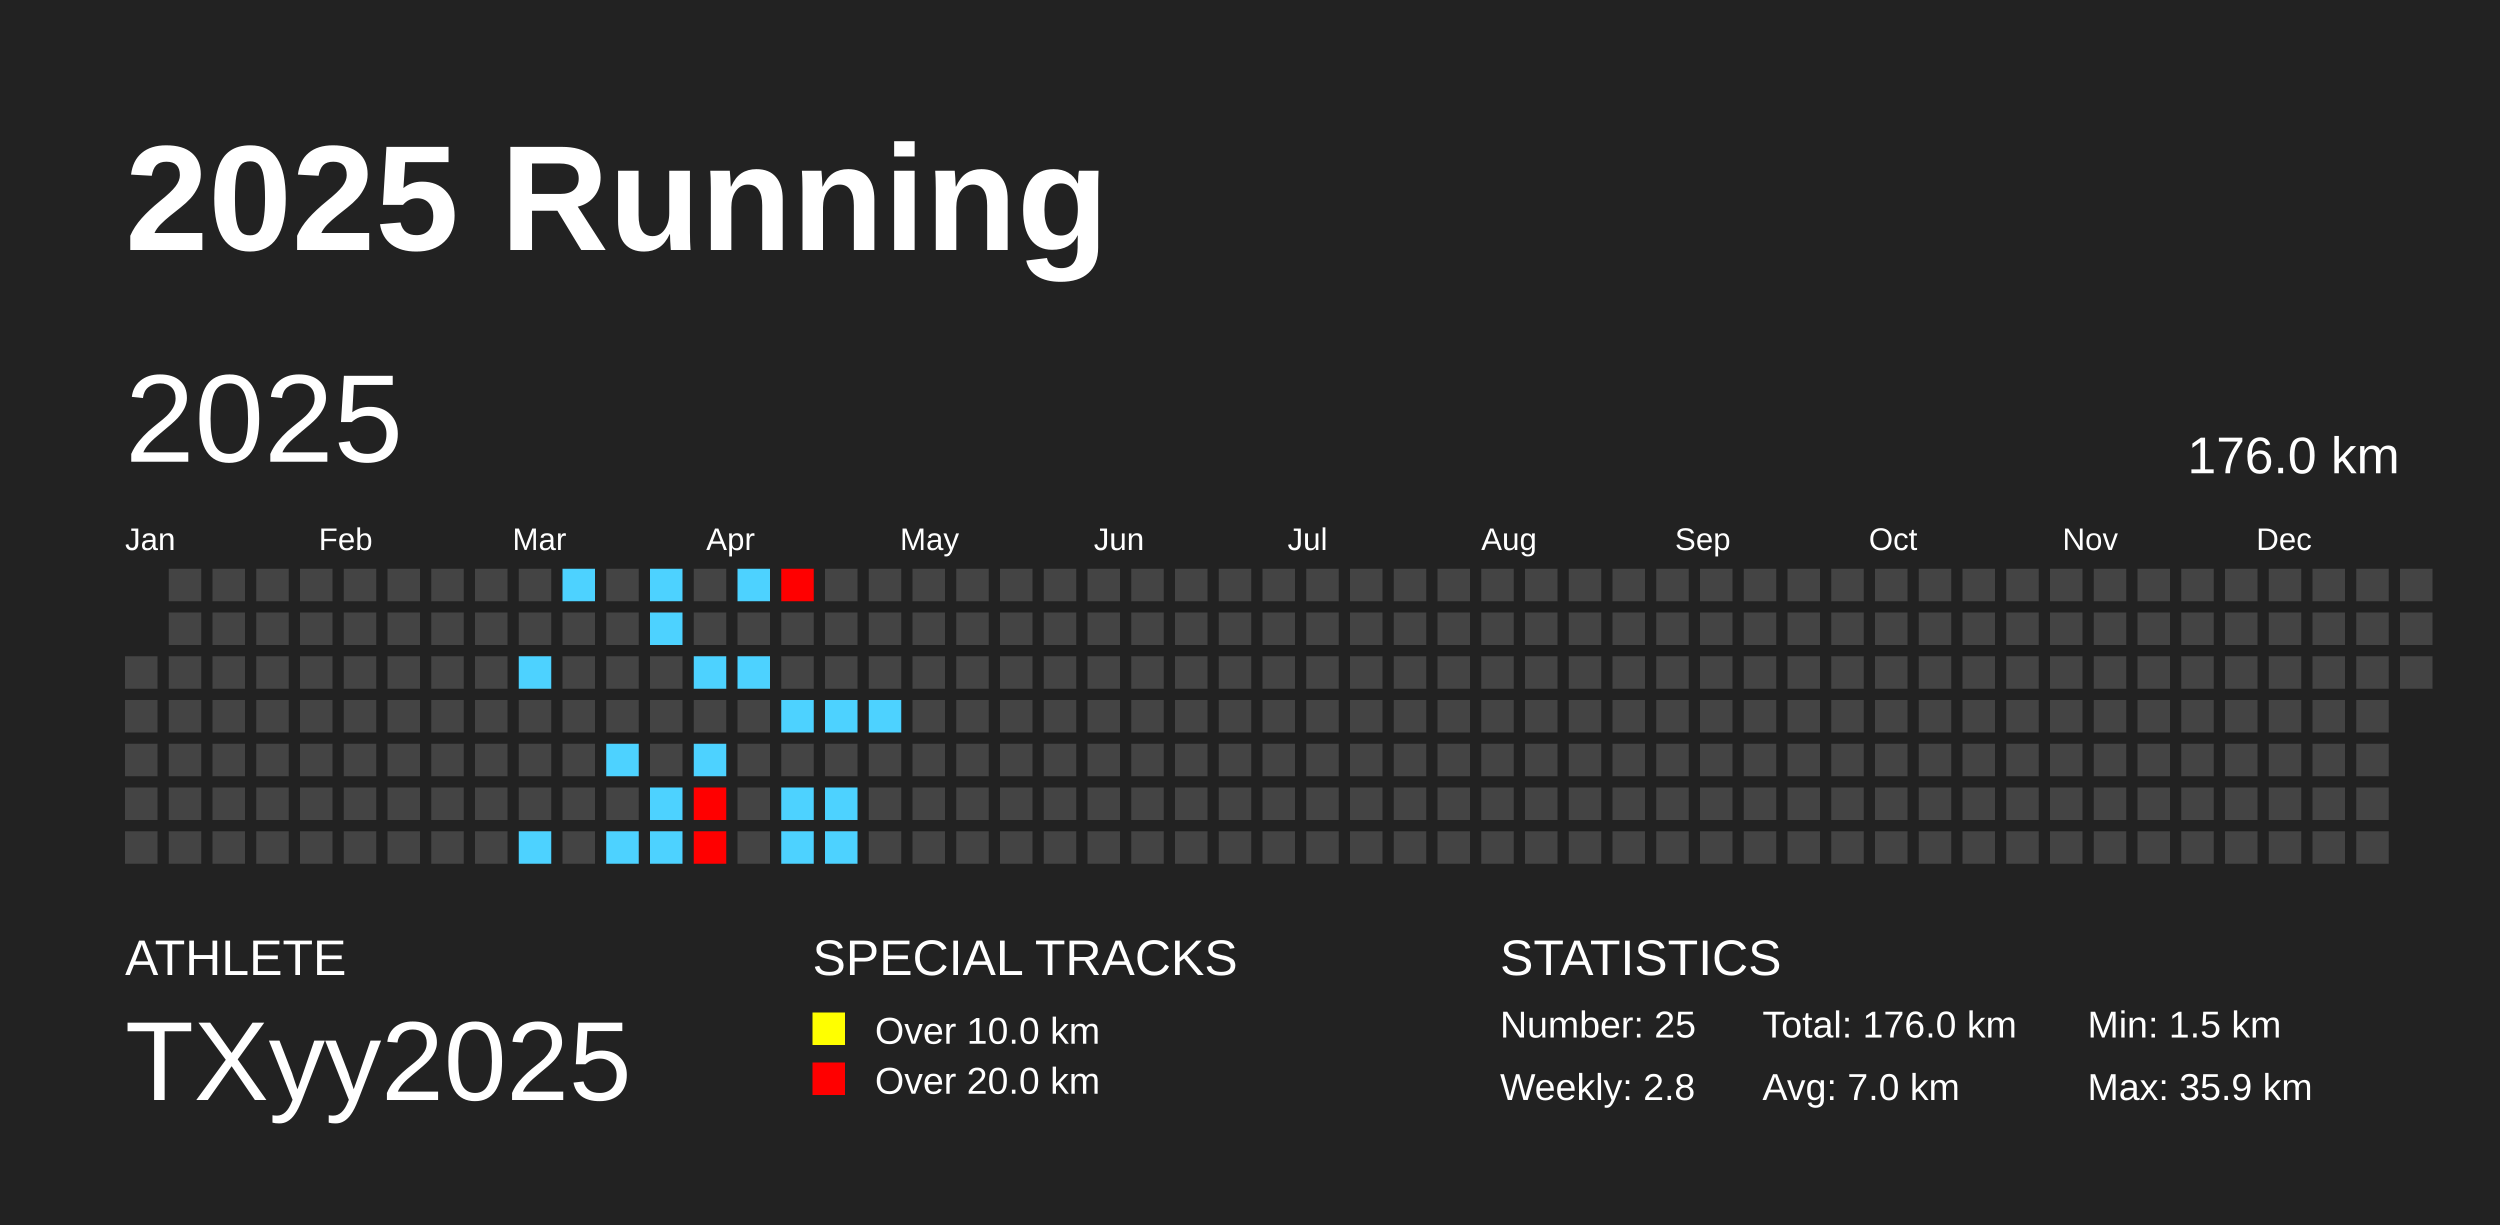
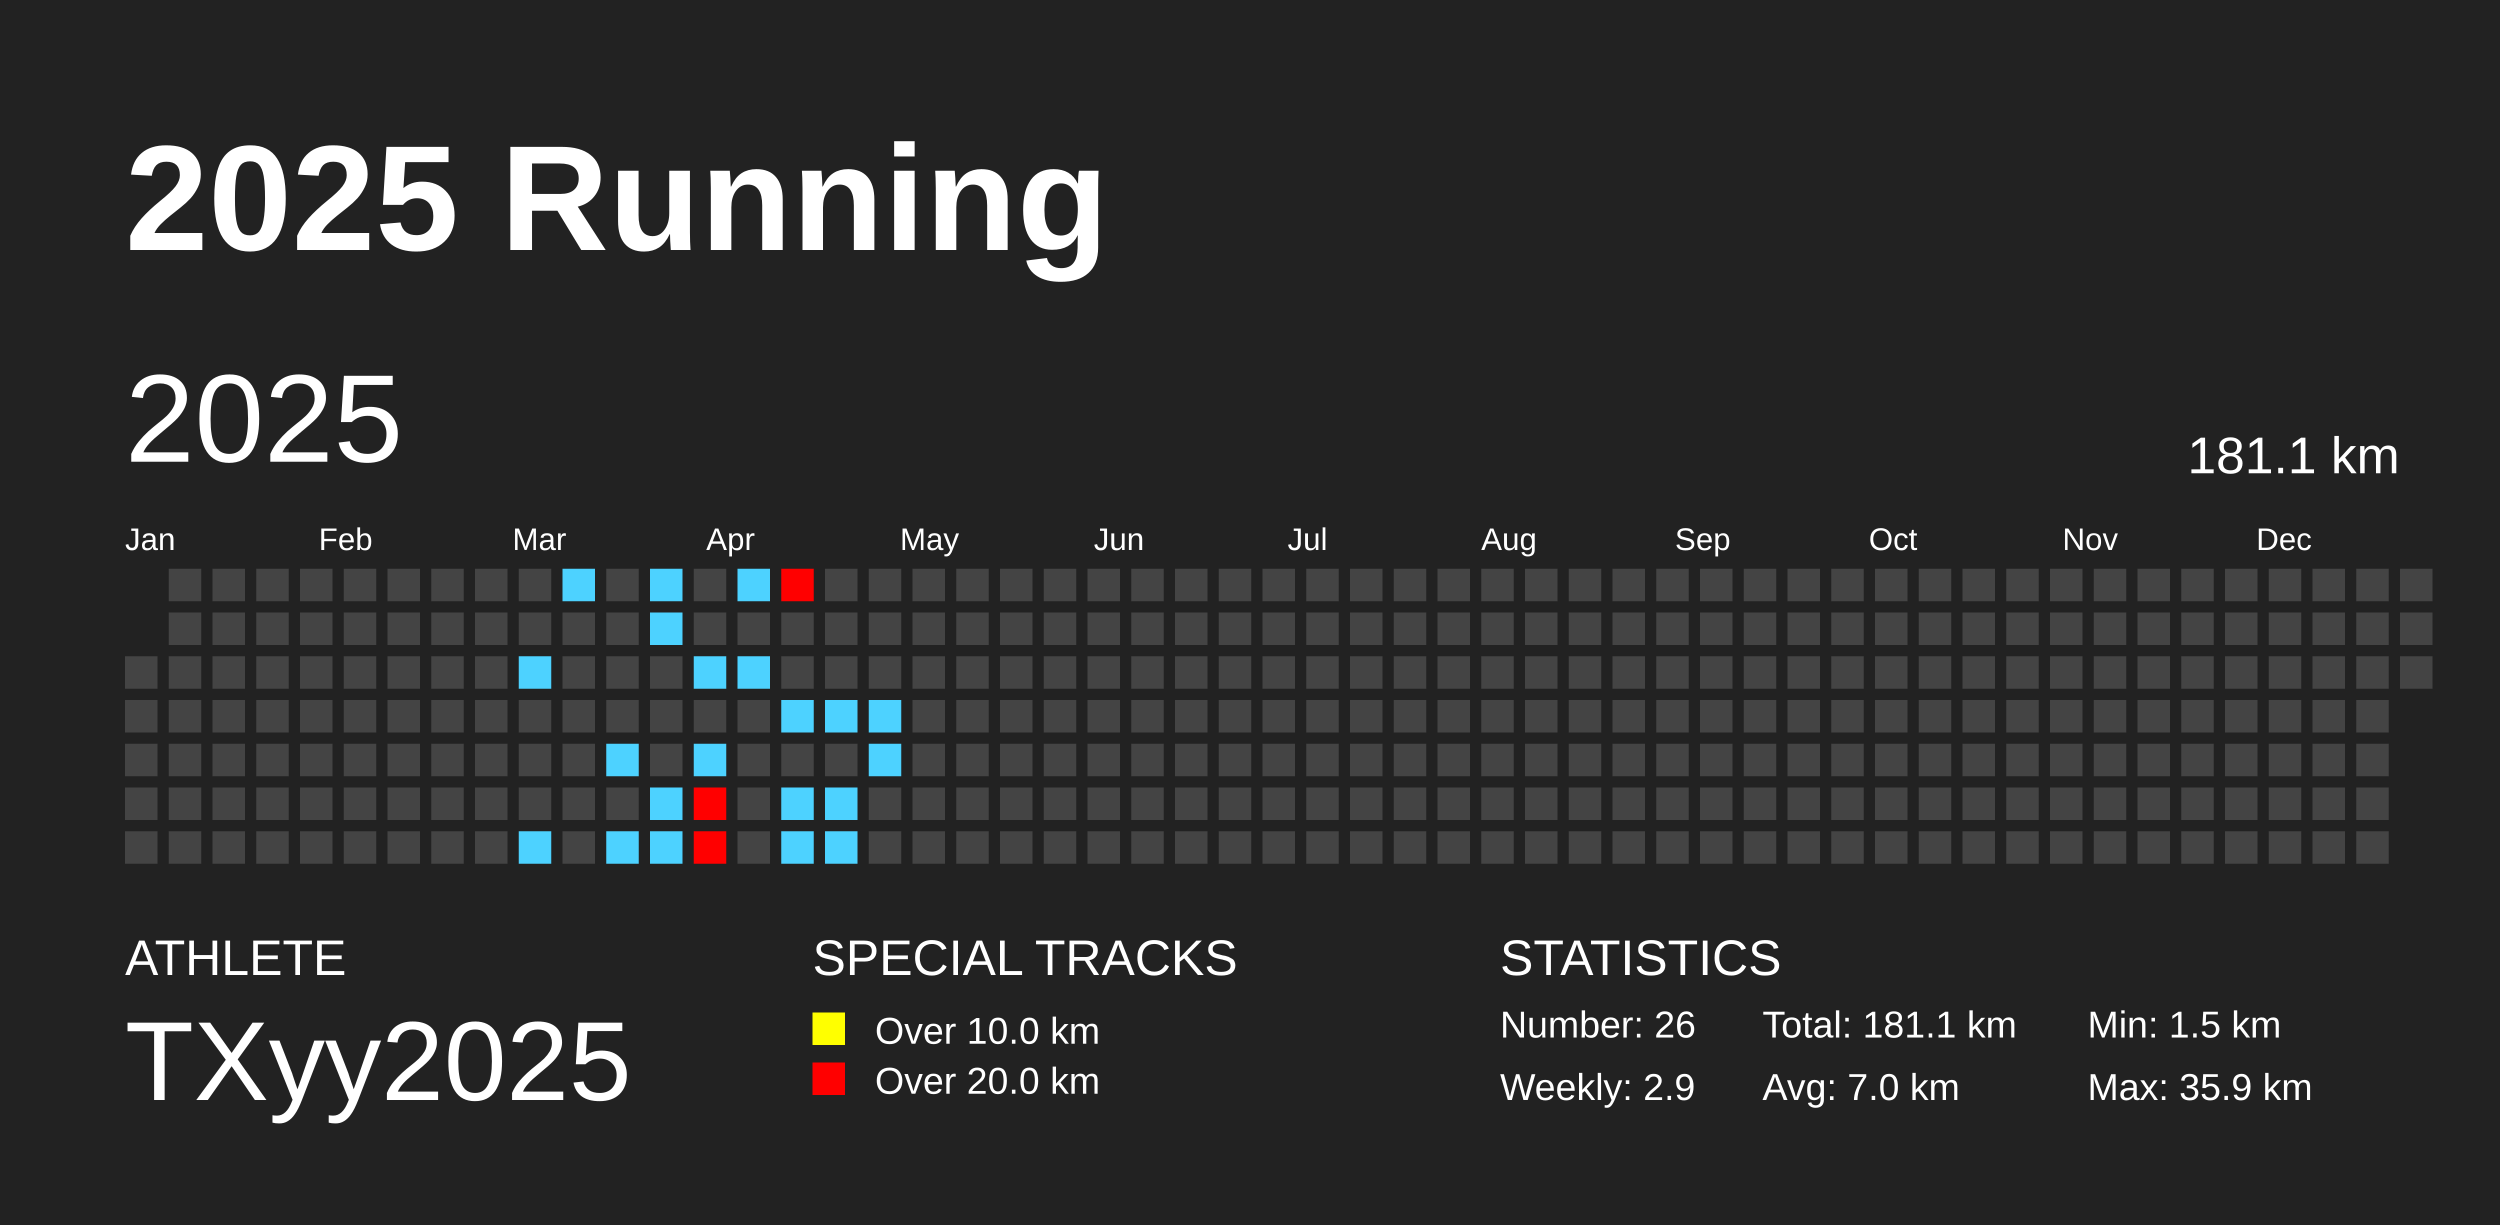
<svg xmlns="http://www.w3.org/2000/svg" baseProfile="full" height="98mm" version="1.1" viewBox="0,0,200,98" width="200mm">
  <defs />
  <rect fill="#222222" height="98" width="200" x="0" y="0" />
  <text fill="#FFFFFF" style="font-size:12px; font-family:Arial; font-weight:bold;" x="10" y="20">2025 Running</text>
  <text fill="#FFFFFF" style="font-size:4px; font-family:Arial" x="10" y="78">ATHLETE</text>
  <text fill="#FFFFFF" style="font-size:9px; font-family:Arial" x="10" y="88">TXyy2025</text>
  <text fill="#FFFFFF" style="font-size:4px; font-family:Arial" x="65" y="78">SPECIAL TRACKS</text>
  <rect fill="yellow" height="2.6" width="2.6" x="65" y="81" />
  <text fill="#FFFFFF" style="font-size:3px; font-family:Arial" x="70" y="83.5">Over 10.0 km</text>
  <rect fill="red" height="2.6" width="2.6" x="65" y="85" />
  <text fill="#FFFFFF" style="font-size:3px; font-family:Arial" x="70" y="87.5">Over 20.0 km</text>
  <text fill="#FFFFFF" style="font-size:4px; font-family:Arial" x="120" y="78">STATISTICS</text>
-   <text fill="#FFFFFF" style="font-size:3px; font-family:Arial" x="120" y="83">Number: 25</text>
-   <text fill="#FFFFFF" style="font-size:3px; font-family:Arial" x="120" y="88">Weekly: 2.8</text>
-   <text fill="#FFFFFF" style="font-size:3px; font-family:Arial" x="141" y="83">Total: 176.0 km</text>
+   <text fill="#FFFFFF" style="font-size:3px; font-family:Arial" x="120" y="83">Number: 26</text>
+   <text fill="#FFFFFF" style="font-size:3px; font-family:Arial" x="120" y="88">Weekly: 2.9</text>
+   <text fill="#FFFFFF" style="font-size:3px; font-family:Arial" x="141" y="83">Total: 181.1 km</text>
  <text fill="#FFFFFF" style="font-size:3px; font-family:Arial" x="141" y="88">Avg: 7.0 km</text>
  <text fill="#FFFFFF" style="font-size:3px; font-family:Arial" x="167" y="83">Min: 1.5 km</text>
  <text fill="#FFFFFF" style="font-size:3px; font-family:Arial" x="167" y="88">Max: 35.9 km</text>
  <text dominant-baseline="hanging" fill="#FFFFFF" style="font-size:10.0px; font-family:Arial;" x="10" y="30">2025</text>
-   <text dominant-baseline="hanging" fill="#FFFFFF" style="font-size:4.125px; font-family:Arial;" x="175" y="35">176.0 km</text>
+   <text dominant-baseline="hanging" fill="#FFFFFF" style="font-size:4.125px; font-family:Arial;" x="175" y="35">181.1 km</text>
  <text fill="#FFFFFF" style="font-size:2.5px; font-family:Arial" x="10.0" y="44">Jan</text>
  <text fill="#FFFFFF" style="font-size:2.5px; font-family:Arial" x="25.5" y="44">Feb</text>
  <text fill="#FFFFFF" style="font-size:2.5px; font-family:Arial" x="41.0" y="44">Mar</text>
  <text fill="#FFFFFF" style="font-size:2.5px; font-family:Arial" x="56.5" y="44">Apr</text>
  <text fill="#FFFFFF" style="font-size:2.5px; font-family:Arial" x="72.0" y="44">May</text>
  <text fill="#FFFFFF" style="font-size:2.5px; font-family:Arial" x="87.5" y="44">Jun</text>
  <text fill="#FFFFFF" style="font-size:2.5px; font-family:Arial" x="103.0" y="44">Jul</text>
  <text fill="#FFFFFF" style="font-size:2.5px; font-family:Arial" x="118.5" y="44">Aug</text>
  <text fill="#FFFFFF" style="font-size:2.5px; font-family:Arial" x="134.0" y="44">Sep</text>
  <text fill="#FFFFFF" style="font-size:2.5px; font-family:Arial" x="149.5" y="44">Oct</text>
  <text fill="#FFFFFF" style="font-size:2.5px; font-family:Arial" x="165.0" y="44">Nov</text>
  <text fill="#FFFFFF" style="font-size:2.5px; font-family:Arial" x="180.5" y="44">Dec</text>
  <rect fill="#444444" height="2.6" width="2.6" x="10.0" y="52.5" />
  <rect fill="#444444" height="2.6" width="2.6" x="10.0" y="56.0" />
  <rect fill="#444444" height="2.6" width="2.6" x="10.0" y="59.5" />
  <rect fill="#444444" height="2.6" width="2.6" x="10.0" y="63.0" />
  <rect fill="#444444" height="2.6" width="2.6" x="10.0" y="66.5" />
  <rect fill="#444444" height="2.6" width="2.6" x="13.5" y="45.5" />
  <rect fill="#444444" height="2.6" width="2.6" x="13.5" y="49.0" />
  <rect fill="#444444" height="2.6" width="2.6" x="13.5" y="52.5" />
  <rect fill="#444444" height="2.6" width="2.6" x="13.5" y="56.0" />
  <rect fill="#444444" height="2.6" width="2.6" x="13.5" y="59.5" />
  <rect fill="#444444" height="2.6" width="2.6" x="13.5" y="63.0" />
  <rect fill="#444444" height="2.6" width="2.6" x="13.5" y="66.5" />
  <rect fill="#444444" height="2.6" width="2.6" x="17.0" y="45.5" />
  <rect fill="#444444" height="2.6" width="2.6" x="17.0" y="49.0" />
  <rect fill="#444444" height="2.6" width="2.6" x="17.0" y="52.5" />
  <rect fill="#444444" height="2.6" width="2.6" x="17.0" y="56.0" />
  <rect fill="#444444" height="2.6" width="2.6" x="17.0" y="59.5" />
  <rect fill="#444444" height="2.6" width="2.6" x="17.0" y="63.0" />
  <rect fill="#444444" height="2.6" width="2.6" x="17.0" y="66.5" />
  <rect fill="#444444" height="2.6" width="2.6" x="20.5" y="45.5" />
  <rect fill="#444444" height="2.6" width="2.6" x="20.5" y="49.0" />
  <rect fill="#444444" height="2.6" width="2.6" x="20.5" y="52.5" />
  <rect fill="#444444" height="2.6" width="2.6" x="20.5" y="56.0" />
  <rect fill="#444444" height="2.6" width="2.6" x="20.5" y="59.5" />
  <rect fill="#444444" height="2.6" width="2.6" x="20.5" y="63.0" />
  <rect fill="#444444" height="2.6" width="2.6" x="20.5" y="66.5" />
  <rect fill="#444444" height="2.6" width="2.6" x="24.0" y="45.5" />
  <rect fill="#444444" height="2.6" width="2.6" x="24.0" y="49.0" />
  <rect fill="#444444" height="2.6" width="2.6" x="24.0" y="52.5" />
  <rect fill="#444444" height="2.6" width="2.6" x="24.0" y="56.0" />
  <rect fill="#444444" height="2.6" width="2.6" x="24.0" y="59.5" />
  <rect fill="#444444" height="2.6" width="2.6" x="24.0" y="63.0" />
  <rect fill="#444444" height="2.6" width="2.6" x="24.0" y="66.5" />
  <rect fill="#444444" height="2.6" width="2.6" x="27.5" y="45.5" />
  <rect fill="#444444" height="2.6" width="2.6" x="27.5" y="49.0" />
  <rect fill="#444444" height="2.6" width="2.6" x="27.5" y="52.5" />
  <rect fill="#444444" height="2.6" width="2.6" x="27.5" y="56.0" />
  <rect fill="#444444" height="2.6" width="2.6" x="27.5" y="59.5" />
  <rect fill="#444444" height="2.6" width="2.6" x="27.5" y="63.0" />
  <rect fill="#444444" height="2.6" width="2.6" x="27.5" y="66.5" />
  <rect fill="#444444" height="2.6" width="2.6" x="31.0" y="45.5" />
  <rect fill="#444444" height="2.6" width="2.6" x="31.0" y="49.0" />
  <rect fill="#444444" height="2.6" width="2.6" x="31.0" y="52.5" />
  <rect fill="#444444" height="2.6" width="2.6" x="31.0" y="56.0" />
  <rect fill="#444444" height="2.6" width="2.6" x="31.0" y="59.5" />
  <rect fill="#444444" height="2.6" width="2.6" x="31.0" y="63.0" />
  <rect fill="#444444" height="2.6" width="2.6" x="31.0" y="66.5" />
  <rect fill="#444444" height="2.6" width="2.6" x="34.5" y="45.5" />
  <rect fill="#444444" height="2.6" width="2.6" x="34.5" y="49.0" />
  <rect fill="#444444" height="2.6" width="2.6" x="34.5" y="52.5" />
  <rect fill="#444444" height="2.6" width="2.6" x="34.5" y="56.0" />
  <rect fill="#444444" height="2.6" width="2.6" x="34.5" y="59.5" />
  <rect fill="#444444" height="2.6" width="2.6" x="34.5" y="63.0" />
  <rect fill="#444444" height="2.6" width="2.6" x="34.5" y="66.5" />
  <rect fill="#444444" height="2.6" width="2.6" x="38.0" y="45.5" />
  <rect fill="#444444" height="2.6" width="2.6" x="38.0" y="49.0" />
  <rect fill="#444444" height="2.6" width="2.6" x="38.0" y="52.5" />
  <rect fill="#444444" height="2.6" width="2.6" x="38.0" y="56.0" />
  <rect fill="#444444" height="2.6" width="2.6" x="38.0" y="59.5" />
  <rect fill="#444444" height="2.6" width="2.6" x="38.0" y="63.0" />
  <rect fill="#444444" height="2.6" width="2.6" x="38.0" y="66.5" />
  <rect fill="#444444" height="2.6" width="2.6" x="41.5" y="45.5" />
  <rect fill="#444444" height="2.6" width="2.6" x="41.5" y="49.0" />
  <rect fill="#4dd2ff" height="2.6" width="2.6" x="41.5" y="52.5" />
  <rect fill="#444444" height="2.6" width="2.6" x="41.5" y="56.0" />
  <rect fill="#444444" height="2.6" width="2.6" x="41.5" y="59.5" />
  <rect fill="#444444" height="2.6" width="2.6" x="41.5" y="63.0" />
  <rect fill="#4dd2ff" height="2.6" width="2.6" x="41.5" y="66.5" />
  <rect fill="#4dd2ff" height="2.6" width="2.6" x="45.0" y="45.5" />
  <rect fill="#444444" height="2.6" width="2.6" x="45.0" y="49.0" />
  <rect fill="#444444" height="2.6" width="2.6" x="45.0" y="52.5" />
  <rect fill="#444444" height="2.6" width="2.6" x="45.0" y="56.0" />
  <rect fill="#444444" height="2.6" width="2.6" x="45.0" y="59.5" />
  <rect fill="#444444" height="2.6" width="2.6" x="45.0" y="63.0" />
  <rect fill="#444444" height="2.6" width="2.6" x="45.0" y="66.5" />
  <rect fill="#444444" height="2.6" width="2.6" x="48.5" y="45.5" />
  <rect fill="#444444" height="2.6" width="2.6" x="48.5" y="49.0" />
  <rect fill="#444444" height="2.6" width="2.6" x="48.5" y="52.5" />
  <rect fill="#444444" height="2.6" width="2.6" x="48.5" y="56.0" />
  <rect fill="#4dd2ff" height="2.6" width="2.6" x="48.5" y="59.5" />
  <rect fill="#444444" height="2.6" width="2.6" x="48.5" y="63.0" />
  <rect fill="#4dd2ff" height="2.6" width="2.6" x="48.5" y="66.5" />
  <rect fill="#4dd2ff" height="2.6" width="2.6" x="52.0" y="45.5" />
  <rect fill="#4dd2ff" height="2.6" width="2.6" x="52.0" y="49.0" />
  <rect fill="#444444" height="2.6" width="2.6" x="52.0" y="52.5" />
  <rect fill="#444444" height="2.6" width="2.6" x="52.0" y="56.0" />
  <rect fill="#444444" height="2.6" width="2.6" x="52.0" y="59.5" />
  <rect fill="#4dd2ff" height="2.6" width="2.6" x="52.0" y="63.0" />
  <rect fill="#4dd2ff" height="2.6" width="2.6" x="52.0" y="66.5" />
  <rect fill="#444444" height="2.6" width="2.6" x="55.5" y="45.5" />
  <rect fill="#444444" height="2.6" width="2.6" x="55.5" y="49.0" />
  <rect fill="#4dd2ff" height="2.6" width="2.6" x="55.5" y="52.5" />
  <rect fill="#444444" height="2.6" width="2.6" x="55.5" y="56.0" />
  <rect fill="#4dd2ff" height="2.6" width="2.6" x="55.5" y="59.5" />
  <rect fill="red" height="2.6" width="2.6" x="55.5" y="63.0" />
  <rect fill="red" height="2.6" width="2.6" x="55.5" y="66.5" />
  <rect fill="#4dd2ff" height="2.6" width="2.6" x="59.0" y="45.5" />
  <rect fill="#444444" height="2.6" width="2.6" x="59.0" y="49.0" />
  <rect fill="#4dd2ff" height="2.6" width="2.6" x="59.0" y="52.5" />
  <rect fill="#444444" height="2.6" width="2.6" x="59.0" y="56.0" />
  <rect fill="#444444" height="2.6" width="2.6" x="59.0" y="59.5" />
  <rect fill="#444444" height="2.6" width="2.6" x="59.0" y="63.0" />
  <rect fill="#444444" height="2.6" width="2.6" x="59.0" y="66.5" />
  <rect fill="red" height="2.6" width="2.6" x="62.5" y="45.5" />
  <rect fill="#444444" height="2.6" width="2.6" x="62.5" y="49.0" />
  <rect fill="#444444" height="2.6" width="2.6" x="62.5" y="52.5" />
  <rect fill="#4dd2ff" height="2.6" width="2.6" x="62.5" y="56.0" />
  <rect fill="#444444" height="2.6" width="2.6" x="62.5" y="59.5" />
  <rect fill="#4dd2ff" height="2.6" width="2.6" x="62.5" y="63.0" />
  <rect fill="#4dd2ff" height="2.6" width="2.6" x="62.5" y="66.5" />
  <rect fill="#444444" height="2.6" width="2.6" x="66.0" y="45.5" />
  <rect fill="#444444" height="2.6" width="2.6" x="66.0" y="49.0" />
  <rect fill="#444444" height="2.6" width="2.6" x="66.0" y="52.5" />
  <rect fill="#4dd2ff" height="2.6" width="2.6" x="66.0" y="56.0" />
  <rect fill="#444444" height="2.6" width="2.6" x="66.0" y="59.5" />
  <rect fill="#4dd2ff" height="2.6" width="2.6" x="66.0" y="63.0" />
  <rect fill="#4dd2ff" height="2.6" width="2.6" x="66.0" y="66.5" />
  <rect fill="#444444" height="2.6" width="2.6" x="69.5" y="45.5" />
  <rect fill="#444444" height="2.6" width="2.6" x="69.5" y="49.0" />
  <rect fill="#444444" height="2.6" width="2.6" x="69.5" y="52.5" />
  <rect fill="#4dd2ff" height="2.6" width="2.6" x="69.5" y="56.0" />
-   <rect fill="#444444" height="2.6" width="2.6" x="69.5" y="59.5" />
+   <rect fill="#4dd2ff" height="2.6" width="2.6" x="69.5" y="59.5" />
  <rect fill="#444444" height="2.6" width="2.6" x="69.5" y="63.0" />
  <rect fill="#444444" height="2.6" width="2.6" x="69.5" y="66.5" />
  <rect fill="#444444" height="2.6" width="2.6" x="73.0" y="45.5" />
  <rect fill="#444444" height="2.6" width="2.6" x="73.0" y="49.0" />
  <rect fill="#444444" height="2.6" width="2.6" x="73.0" y="52.5" />
  <rect fill="#444444" height="2.6" width="2.6" x="73.0" y="56.0" />
  <rect fill="#444444" height="2.6" width="2.6" x="73.0" y="59.5" />
  <rect fill="#444444" height="2.6" width="2.6" x="73.0" y="63.0" />
  <rect fill="#444444" height="2.6" width="2.6" x="73.0" y="66.5" />
  <rect fill="#444444" height="2.6" width="2.6" x="76.5" y="45.5" />
  <rect fill="#444444" height="2.6" width="2.6" x="76.5" y="49.0" />
  <rect fill="#444444" height="2.6" width="2.6" x="76.5" y="52.5" />
  <rect fill="#444444" height="2.6" width="2.6" x="76.5" y="56.0" />
  <rect fill="#444444" height="2.6" width="2.6" x="76.5" y="59.5" />
  <rect fill="#444444" height="2.6" width="2.6" x="76.5" y="63.0" />
  <rect fill="#444444" height="2.6" width="2.6" x="76.5" y="66.5" />
  <rect fill="#444444" height="2.6" width="2.6" x="80.0" y="45.5" />
  <rect fill="#444444" height="2.6" width="2.6" x="80.0" y="49.0" />
  <rect fill="#444444" height="2.6" width="2.6" x="80.0" y="52.5" />
  <rect fill="#444444" height="2.6" width="2.6" x="80.0" y="56.0" />
  <rect fill="#444444" height="2.6" width="2.6" x="80.0" y="59.5" />
  <rect fill="#444444" height="2.6" width="2.6" x="80.0" y="63.0" />
  <rect fill="#444444" height="2.6" width="2.6" x="80.0" y="66.5" />
  <rect fill="#444444" height="2.6" width="2.6" x="83.5" y="45.5" />
  <rect fill="#444444" height="2.6" width="2.6" x="83.5" y="49.0" />
  <rect fill="#444444" height="2.6" width="2.6" x="83.5" y="52.5" />
  <rect fill="#444444" height="2.6" width="2.6" x="83.5" y="56.0" />
  <rect fill="#444444" height="2.6" width="2.6" x="83.5" y="59.5" />
  <rect fill="#444444" height="2.6" width="2.6" x="83.5" y="63.0" />
  <rect fill="#444444" height="2.6" width="2.6" x="83.5" y="66.5" />
  <rect fill="#444444" height="2.6" width="2.6" x="87.0" y="45.5" />
  <rect fill="#444444" height="2.6" width="2.6" x="87.0" y="49.0" />
  <rect fill="#444444" height="2.6" width="2.6" x="87.0" y="52.5" />
  <rect fill="#444444" height="2.6" width="2.6" x="87.0" y="56.0" />
  <rect fill="#444444" height="2.6" width="2.6" x="87.0" y="59.5" />
  <rect fill="#444444" height="2.6" width="2.6" x="87.0" y="63.0" />
  <rect fill="#444444" height="2.6" width="2.6" x="87.0" y="66.5" />
  <rect fill="#444444" height="2.6" width="2.6" x="90.5" y="45.5" />
  <rect fill="#444444" height="2.6" width="2.6" x="90.5" y="49.0" />
  <rect fill="#444444" height="2.6" width="2.6" x="90.5" y="52.5" />
  <rect fill="#444444" height="2.6" width="2.6" x="90.5" y="56.0" />
  <rect fill="#444444" height="2.6" width="2.6" x="90.5" y="59.5" />
  <rect fill="#444444" height="2.6" width="2.6" x="90.5" y="63.0" />
  <rect fill="#444444" height="2.6" width="2.6" x="90.5" y="66.5" />
  <rect fill="#444444" height="2.6" width="2.6" x="94.0" y="45.5" />
  <rect fill="#444444" height="2.6" width="2.6" x="94.0" y="49.0" />
  <rect fill="#444444" height="2.6" width="2.6" x="94.0" y="52.5" />
  <rect fill="#444444" height="2.6" width="2.6" x="94.0" y="56.0" />
  <rect fill="#444444" height="2.6" width="2.6" x="94.0" y="59.5" />
  <rect fill="#444444" height="2.6" width="2.6" x="94.0" y="63.0" />
  <rect fill="#444444" height="2.6" width="2.6" x="94.0" y="66.5" />
  <rect fill="#444444" height="2.6" width="2.6" x="97.5" y="45.5" />
  <rect fill="#444444" height="2.6" width="2.6" x="97.5" y="49.0" />
  <rect fill="#444444" height="2.6" width="2.6" x="97.5" y="52.5" />
  <rect fill="#444444" height="2.6" width="2.6" x="97.5" y="56.0" />
  <rect fill="#444444" height="2.6" width="2.6" x="97.5" y="59.5" />
  <rect fill="#444444" height="2.6" width="2.6" x="97.5" y="63.0" />
  <rect fill="#444444" height="2.6" width="2.6" x="97.5" y="66.5" />
  <rect fill="#444444" height="2.6" width="2.6" x="101.0" y="45.5" />
  <rect fill="#444444" height="2.6" width="2.6" x="101.0" y="49.0" />
  <rect fill="#444444" height="2.6" width="2.6" x="101.0" y="52.5" />
  <rect fill="#444444" height="2.6" width="2.6" x="101.0" y="56.0" />
  <rect fill="#444444" height="2.6" width="2.6" x="101.0" y="59.5" />
  <rect fill="#444444" height="2.6" width="2.6" x="101.0" y="63.0" />
  <rect fill="#444444" height="2.6" width="2.6" x="101.0" y="66.5" />
  <rect fill="#444444" height="2.6" width="2.6" x="104.5" y="45.5" />
  <rect fill="#444444" height="2.6" width="2.6" x="104.5" y="49.0" />
  <rect fill="#444444" height="2.6" width="2.6" x="104.5" y="52.5" />
  <rect fill="#444444" height="2.6" width="2.6" x="104.5" y="56.0" />
  <rect fill="#444444" height="2.6" width="2.6" x="104.5" y="59.5" />
  <rect fill="#444444" height="2.6" width="2.6" x="104.5" y="63.0" />
  <rect fill="#444444" height="2.6" width="2.6" x="104.5" y="66.5" />
  <rect fill="#444444" height="2.6" width="2.6" x="108.0" y="45.5" />
  <rect fill="#444444" height="2.6" width="2.6" x="108.0" y="49.0" />
  <rect fill="#444444" height="2.6" width="2.6" x="108.0" y="52.5" />
  <rect fill="#444444" height="2.6" width="2.6" x="108.0" y="56.0" />
  <rect fill="#444444" height="2.6" width="2.6" x="108.0" y="59.5" />
  <rect fill="#444444" height="2.6" width="2.6" x="108.0" y="63.0" />
  <rect fill="#444444" height="2.6" width="2.6" x="108.0" y="66.5" />
  <rect fill="#444444" height="2.6" width="2.6" x="111.5" y="45.5" />
  <rect fill="#444444" height="2.6" width="2.6" x="111.5" y="49.0" />
  <rect fill="#444444" height="2.6" width="2.6" x="111.5" y="52.5" />
  <rect fill="#444444" height="2.6" width="2.6" x="111.5" y="56.0" />
  <rect fill="#444444" height="2.6" width="2.6" x="111.5" y="59.5" />
  <rect fill="#444444" height="2.6" width="2.6" x="111.5" y="63.0" />
  <rect fill="#444444" height="2.6" width="2.6" x="111.5" y="66.5" />
  <rect fill="#444444" height="2.6" width="2.6" x="115.0" y="45.5" />
  <rect fill="#444444" height="2.6" width="2.6" x="115.0" y="49.0" />
  <rect fill="#444444" height="2.6" width="2.6" x="115.0" y="52.5" />
  <rect fill="#444444" height="2.6" width="2.6" x="115.0" y="56.0" />
  <rect fill="#444444" height="2.6" width="2.6" x="115.0" y="59.5" />
  <rect fill="#444444" height="2.6" width="2.6" x="115.0" y="63.0" />
  <rect fill="#444444" height="2.6" width="2.6" x="115.0" y="66.5" />
  <rect fill="#444444" height="2.6" width="2.6" x="118.5" y="45.5" />
  <rect fill="#444444" height="2.6" width="2.6" x="118.5" y="49.0" />
  <rect fill="#444444" height="2.6" width="2.6" x="118.5" y="52.5" />
  <rect fill="#444444" height="2.6" width="2.6" x="118.5" y="56.0" />
  <rect fill="#444444" height="2.6" width="2.6" x="118.5" y="59.5" />
  <rect fill="#444444" height="2.6" width="2.6" x="118.5" y="63.0" />
  <rect fill="#444444" height="2.6" width="2.6" x="118.5" y="66.5" />
  <rect fill="#444444" height="2.6" width="2.6" x="122.0" y="45.5" />
  <rect fill="#444444" height="2.6" width="2.6" x="122.0" y="49.0" />
  <rect fill="#444444" height="2.6" width="2.6" x="122.0" y="52.5" />
  <rect fill="#444444" height="2.6" width="2.6" x="122.0" y="56.0" />
  <rect fill="#444444" height="2.6" width="2.6" x="122.0" y="59.5" />
  <rect fill="#444444" height="2.6" width="2.6" x="122.0" y="63.0" />
  <rect fill="#444444" height="2.6" width="2.6" x="122.0" y="66.5" />
  <rect fill="#444444" height="2.6" width="2.6" x="125.5" y="45.5" />
  <rect fill="#444444" height="2.6" width="2.6" x="125.5" y="49.0" />
  <rect fill="#444444" height="2.6" width="2.6" x="125.5" y="52.5" />
  <rect fill="#444444" height="2.6" width="2.6" x="125.5" y="56.0" />
  <rect fill="#444444" height="2.6" width="2.6" x="125.5" y="59.5" />
  <rect fill="#444444" height="2.6" width="2.6" x="125.5" y="63.0" />
  <rect fill="#444444" height="2.6" width="2.6" x="125.5" y="66.5" />
  <rect fill="#444444" height="2.6" width="2.6" x="129.0" y="45.5" />
  <rect fill="#444444" height="2.6" width="2.6" x="129.0" y="49.0" />
  <rect fill="#444444" height="2.6" width="2.6" x="129.0" y="52.5" />
  <rect fill="#444444" height="2.6" width="2.6" x="129.0" y="56.0" />
  <rect fill="#444444" height="2.6" width="2.6" x="129.0" y="59.5" />
  <rect fill="#444444" height="2.6" width="2.6" x="129.0" y="63.0" />
  <rect fill="#444444" height="2.6" width="2.6" x="129.0" y="66.5" />
  <rect fill="#444444" height="2.6" width="2.6" x="132.5" y="45.5" />
  <rect fill="#444444" height="2.6" width="2.6" x="132.5" y="49.0" />
  <rect fill="#444444" height="2.6" width="2.6" x="132.5" y="52.5" />
  <rect fill="#444444" height="2.6" width="2.6" x="132.5" y="56.0" />
  <rect fill="#444444" height="2.6" width="2.6" x="132.5" y="59.5" />
  <rect fill="#444444" height="2.6" width="2.6" x="132.5" y="63.0" />
  <rect fill="#444444" height="2.6" width="2.6" x="132.5" y="66.5" />
  <rect fill="#444444" height="2.6" width="2.6" x="136.0" y="45.5" />
  <rect fill="#444444" height="2.6" width="2.6" x="136.0" y="49.0" />
  <rect fill="#444444" height="2.6" width="2.6" x="136.0" y="52.5" />
  <rect fill="#444444" height="2.6" width="2.6" x="136.0" y="56.0" />
  <rect fill="#444444" height="2.6" width="2.6" x="136.0" y="59.5" />
  <rect fill="#444444" height="2.6" width="2.6" x="136.0" y="63.0" />
  <rect fill="#444444" height="2.6" width="2.6" x="136.0" y="66.5" />
  <rect fill="#444444" height="2.6" width="2.6" x="139.5" y="45.5" />
  <rect fill="#444444" height="2.6" width="2.6" x="139.5" y="49.0" />
  <rect fill="#444444" height="2.6" width="2.6" x="139.5" y="52.5" />
  <rect fill="#444444" height="2.6" width="2.6" x="139.5" y="56.0" />
  <rect fill="#444444" height="2.6" width="2.6" x="139.5" y="59.5" />
  <rect fill="#444444" height="2.6" width="2.6" x="139.5" y="63.0" />
  <rect fill="#444444" height="2.6" width="2.6" x="139.5" y="66.5" />
  <rect fill="#444444" height="2.6" width="2.6" x="143.0" y="45.5" />
  <rect fill="#444444" height="2.6" width="2.6" x="143.0" y="49.0" />
  <rect fill="#444444" height="2.6" width="2.6" x="143.0" y="52.5" />
  <rect fill="#444444" height="2.6" width="2.6" x="143.0" y="56.0" />
  <rect fill="#444444" height="2.6" width="2.6" x="143.0" y="59.5" />
  <rect fill="#444444" height="2.6" width="2.6" x="143.0" y="63.0" />
  <rect fill="#444444" height="2.6" width="2.6" x="143.0" y="66.5" />
  <rect fill="#444444" height="2.6" width="2.6" x="146.5" y="45.5" />
  <rect fill="#444444" height="2.6" width="2.6" x="146.5" y="49.0" />
  <rect fill="#444444" height="2.6" width="2.6" x="146.5" y="52.5" />
  <rect fill="#444444" height="2.6" width="2.6" x="146.5" y="56.0" />
  <rect fill="#444444" height="2.6" width="2.6" x="146.5" y="59.5" />
  <rect fill="#444444" height="2.6" width="2.6" x="146.5" y="63.0" />
  <rect fill="#444444" height="2.6" width="2.6" x="146.5" y="66.5" />
  <rect fill="#444444" height="2.6" width="2.6" x="150.0" y="45.5" />
  <rect fill="#444444" height="2.6" width="2.6" x="150.0" y="49.0" />
  <rect fill="#444444" height="2.6" width="2.6" x="150.0" y="52.5" />
  <rect fill="#444444" height="2.6" width="2.6" x="150.0" y="56.0" />
  <rect fill="#444444" height="2.6" width="2.6" x="150.0" y="59.5" />
  <rect fill="#444444" height="2.6" width="2.6" x="150.0" y="63.0" />
  <rect fill="#444444" height="2.6" width="2.6" x="150.0" y="66.5" />
  <rect fill="#444444" height="2.6" width="2.6" x="153.5" y="45.5" />
  <rect fill="#444444" height="2.6" width="2.6" x="153.5" y="49.0" />
  <rect fill="#444444" height="2.6" width="2.6" x="153.5" y="52.5" />
  <rect fill="#444444" height="2.6" width="2.6" x="153.5" y="56.0" />
  <rect fill="#444444" height="2.6" width="2.6" x="153.5" y="59.5" />
  <rect fill="#444444" height="2.6" width="2.6" x="153.5" y="63.0" />
  <rect fill="#444444" height="2.6" width="2.6" x="153.5" y="66.5" />
  <rect fill="#444444" height="2.6" width="2.6" x="157.0" y="45.5" />
  <rect fill="#444444" height="2.6" width="2.6" x="157.0" y="49.0" />
  <rect fill="#444444" height="2.6" width="2.6" x="157.0" y="52.5" />
  <rect fill="#444444" height="2.6" width="2.6" x="157.0" y="56.0" />
  <rect fill="#444444" height="2.6" width="2.6" x="157.0" y="59.5" />
  <rect fill="#444444" height="2.6" width="2.6" x="157.0" y="63.0" />
  <rect fill="#444444" height="2.6" width="2.6" x="157.0" y="66.5" />
  <rect fill="#444444" height="2.6" width="2.6" x="160.5" y="45.5" />
  <rect fill="#444444" height="2.6" width="2.6" x="160.5" y="49.0" />
  <rect fill="#444444" height="2.6" width="2.6" x="160.5" y="52.5" />
  <rect fill="#444444" height="2.6" width="2.6" x="160.5" y="56.0" />
  <rect fill="#444444" height="2.6" width="2.6" x="160.5" y="59.5" />
  <rect fill="#444444" height="2.6" width="2.6" x="160.5" y="63.0" />
  <rect fill="#444444" height="2.6" width="2.6" x="160.5" y="66.5" />
  <rect fill="#444444" height="2.6" width="2.6" x="164.0" y="45.5" />
  <rect fill="#444444" height="2.6" width="2.6" x="164.0" y="49.0" />
  <rect fill="#444444" height="2.6" width="2.6" x="164.0" y="52.5" />
  <rect fill="#444444" height="2.6" width="2.6" x="164.0" y="56.0" />
  <rect fill="#444444" height="2.6" width="2.6" x="164.0" y="59.5" />
  <rect fill="#444444" height="2.6" width="2.6" x="164.0" y="63.0" />
  <rect fill="#444444" height="2.6" width="2.6" x="164.0" y="66.5" />
  <rect fill="#444444" height="2.6" width="2.6" x="167.5" y="45.5" />
  <rect fill="#444444" height="2.6" width="2.6" x="167.5" y="49.0" />
  <rect fill="#444444" height="2.6" width="2.6" x="167.5" y="52.5" />
  <rect fill="#444444" height="2.6" width="2.6" x="167.5" y="56.0" />
  <rect fill="#444444" height="2.6" width="2.6" x="167.5" y="59.5" />
  <rect fill="#444444" height="2.6" width="2.6" x="167.5" y="63.0" />
  <rect fill="#444444" height="2.6" width="2.6" x="167.5" y="66.5" />
  <rect fill="#444444" height="2.6" width="2.6" x="171.0" y="45.5" />
  <rect fill="#444444" height="2.6" width="2.6" x="171.0" y="49.0" />
  <rect fill="#444444" height="2.6" width="2.6" x="171.0" y="52.5" />
  <rect fill="#444444" height="2.6" width="2.6" x="171.0" y="56.0" />
  <rect fill="#444444" height="2.6" width="2.6" x="171.0" y="59.5" />
  <rect fill="#444444" height="2.6" width="2.6" x="171.0" y="63.0" />
  <rect fill="#444444" height="2.6" width="2.6" x="171.0" y="66.5" />
  <rect fill="#444444" height="2.6" width="2.6" x="174.5" y="45.5" />
  <rect fill="#444444" height="2.6" width="2.6" x="174.5" y="49.0" />
  <rect fill="#444444" height="2.6" width="2.6" x="174.5" y="52.5" />
  <rect fill="#444444" height="2.6" width="2.6" x="174.5" y="56.0" />
  <rect fill="#444444" height="2.6" width="2.6" x="174.5" y="59.5" />
  <rect fill="#444444" height="2.6" width="2.6" x="174.5" y="63.0" />
  <rect fill="#444444" height="2.6" width="2.6" x="174.5" y="66.5" />
  <rect fill="#444444" height="2.6" width="2.6" x="178.0" y="45.5" />
  <rect fill="#444444" height="2.6" width="2.6" x="178.0" y="49.0" />
  <rect fill="#444444" height="2.6" width="2.6" x="178.0" y="52.5" />
  <rect fill="#444444" height="2.6" width="2.6" x="178.0" y="56.0" />
  <rect fill="#444444" height="2.6" width="2.6" x="178.0" y="59.5" />
  <rect fill="#444444" height="2.6" width="2.6" x="178.0" y="63.0" />
  <rect fill="#444444" height="2.6" width="2.6" x="178.0" y="66.5" />
  <rect fill="#444444" height="2.6" width="2.6" x="181.5" y="45.5" />
  <rect fill="#444444" height="2.6" width="2.6" x="181.5" y="49.0" />
  <rect fill="#444444" height="2.6" width="2.6" x="181.5" y="52.5" />
  <rect fill="#444444" height="2.6" width="2.6" x="181.5" y="56.0" />
  <rect fill="#444444" height="2.6" width="2.6" x="181.5" y="59.5" />
  <rect fill="#444444" height="2.6" width="2.6" x="181.5" y="63.0" />
  <rect fill="#444444" height="2.6" width="2.6" x="181.5" y="66.5" />
  <rect fill="#444444" height="2.6" width="2.6" x="185.0" y="45.5" />
  <rect fill="#444444" height="2.6" width="2.6" x="185.0" y="49.0" />
  <rect fill="#444444" height="2.6" width="2.6" x="185.0" y="52.5" />
  <rect fill="#444444" height="2.6" width="2.6" x="185.0" y="56.0" />
  <rect fill="#444444" height="2.6" width="2.6" x="185.0" y="59.5" />
  <rect fill="#444444" height="2.6" width="2.6" x="185.0" y="63.0" />
  <rect fill="#444444" height="2.6" width="2.6" x="185.0" y="66.5" />
  <rect fill="#444444" height="2.6" width="2.6" x="188.5" y="45.5" />
  <rect fill="#444444" height="2.6" width="2.6" x="188.5" y="49.0" />
  <rect fill="#444444" height="2.6" width="2.6" x="188.5" y="52.5" />
  <rect fill="#444444" height="2.6" width="2.6" x="188.5" y="56.0" />
  <rect fill="#444444" height="2.6" width="2.6" x="188.5" y="59.5" />
  <rect fill="#444444" height="2.6" width="2.6" x="188.5" y="63.0" />
  <rect fill="#444444" height="2.6" width="2.6" x="188.5" y="66.5" />
  <rect fill="#444444" height="2.6" width="2.6" x="192.0" y="45.5" />
  <rect fill="#444444" height="2.6" width="2.6" x="192.0" y="49.0" />
  <rect fill="#444444" height="2.6" width="2.6" x="192.0" y="52.5" />
</svg>
